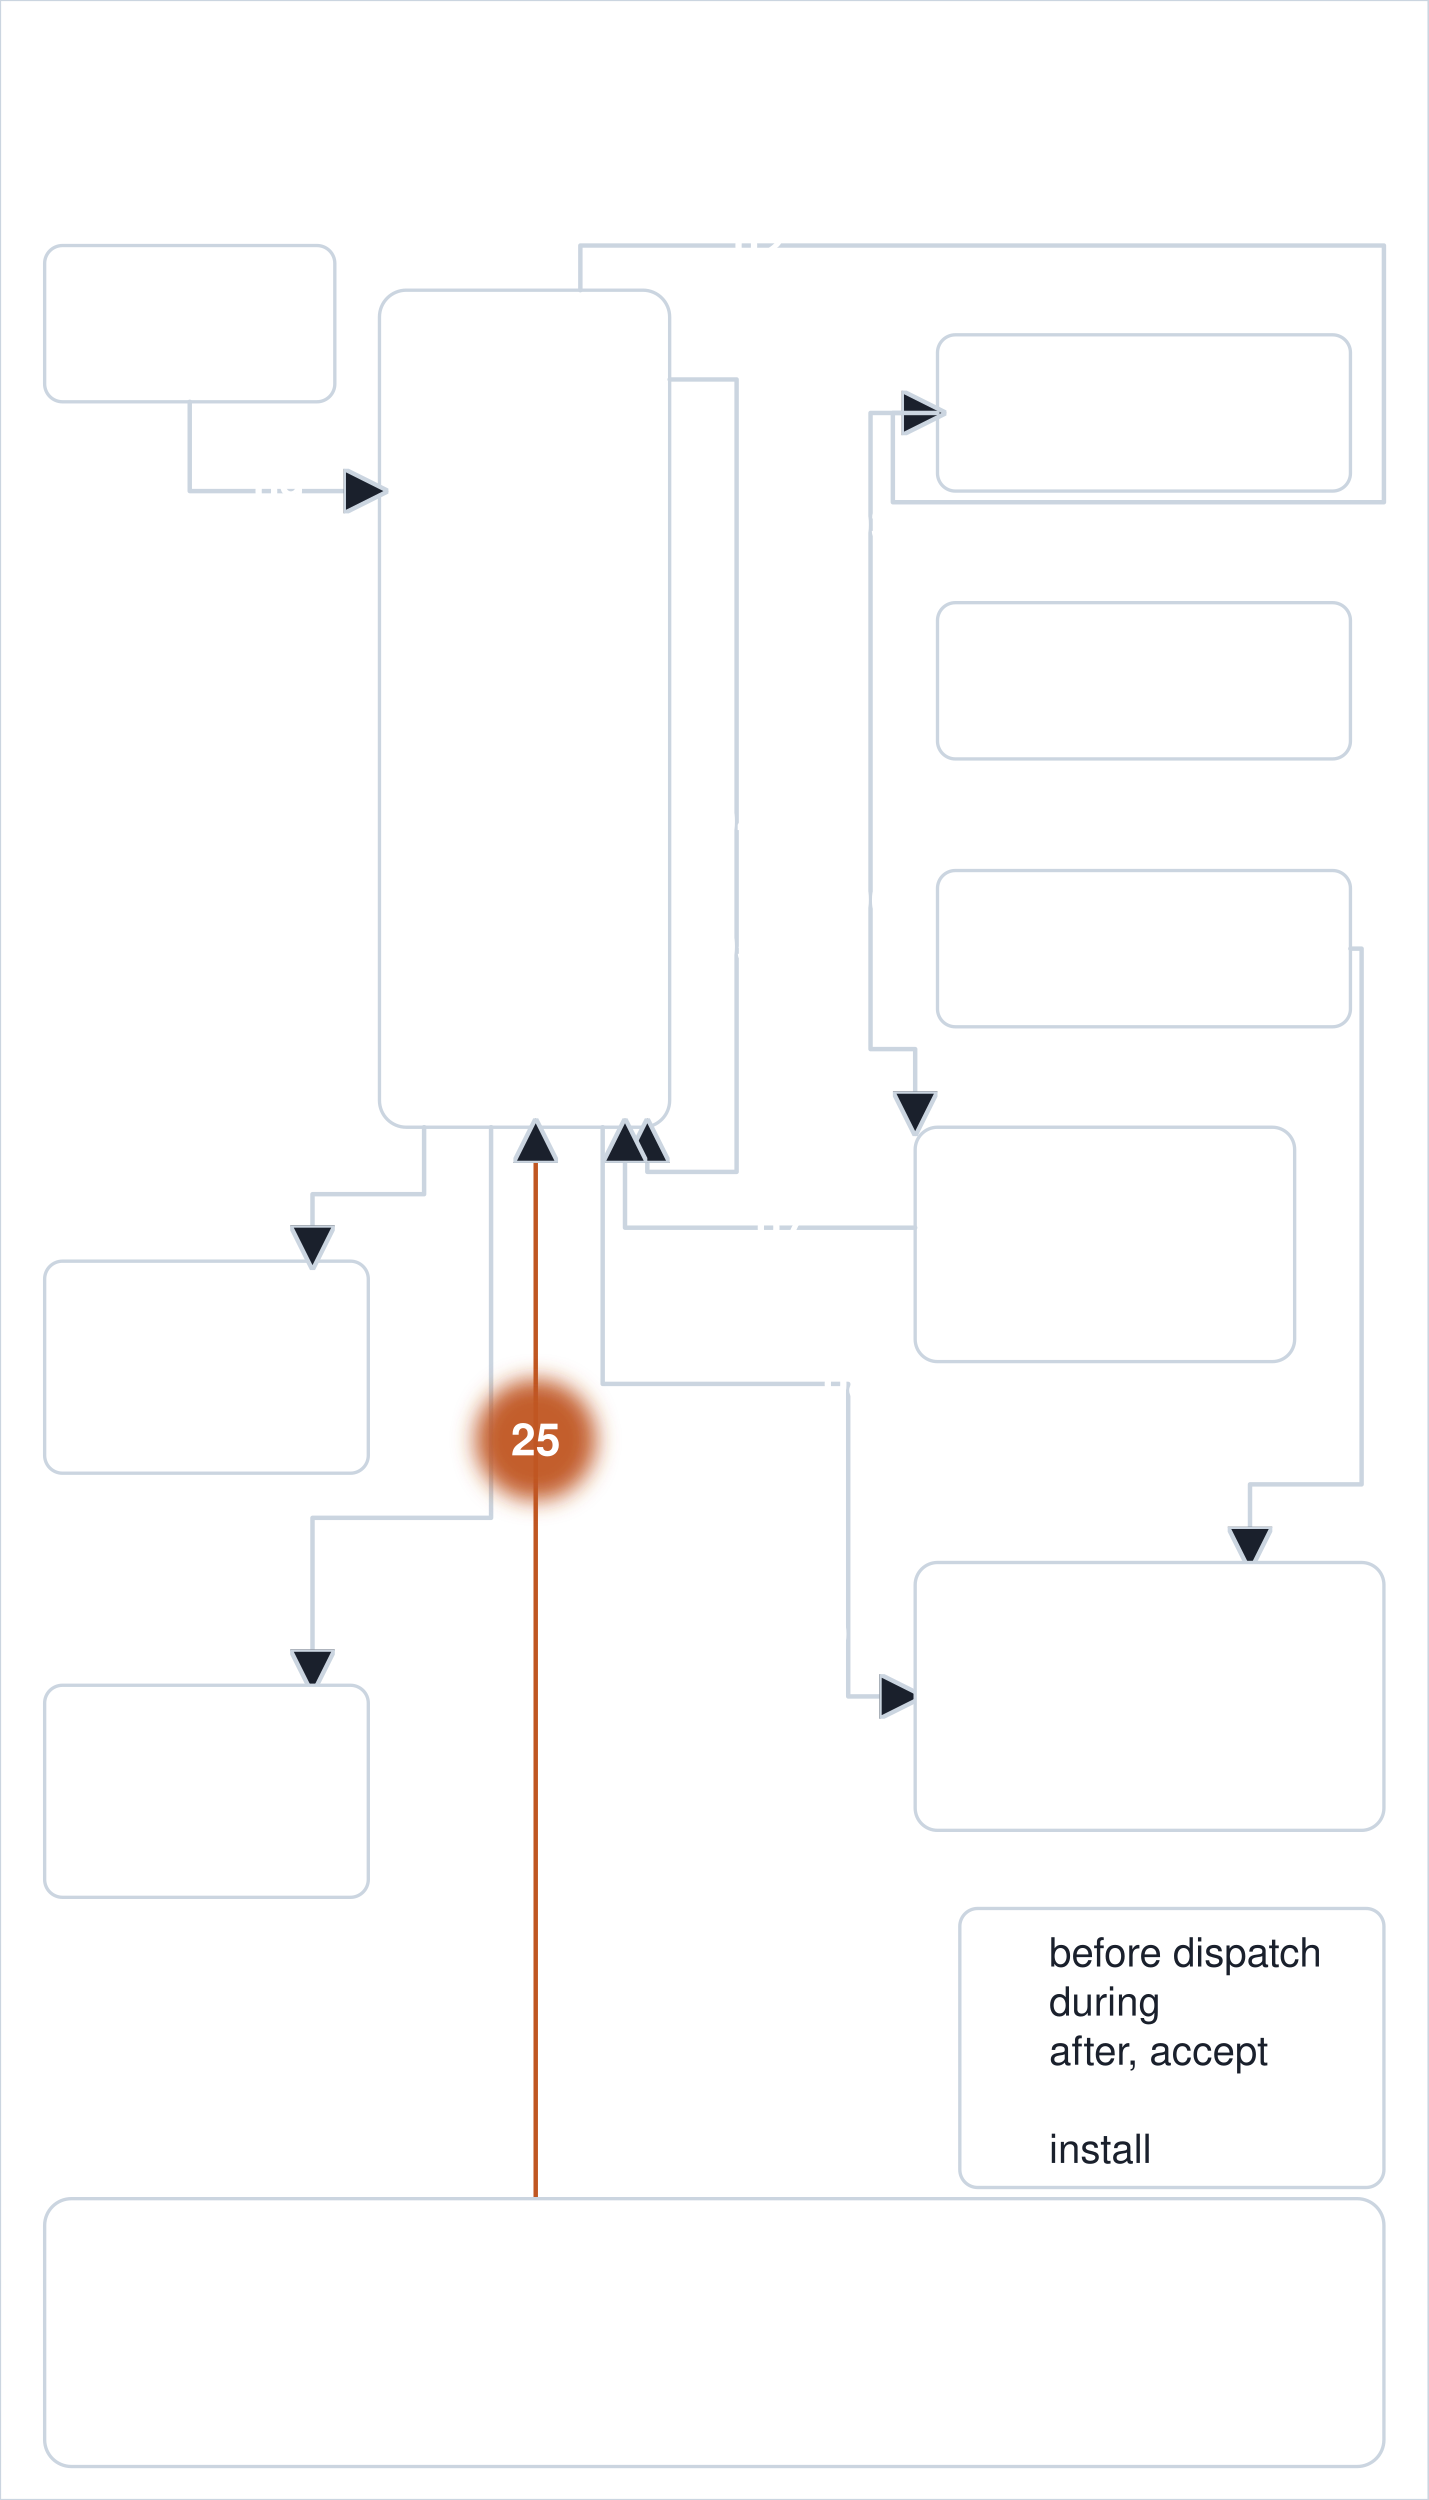
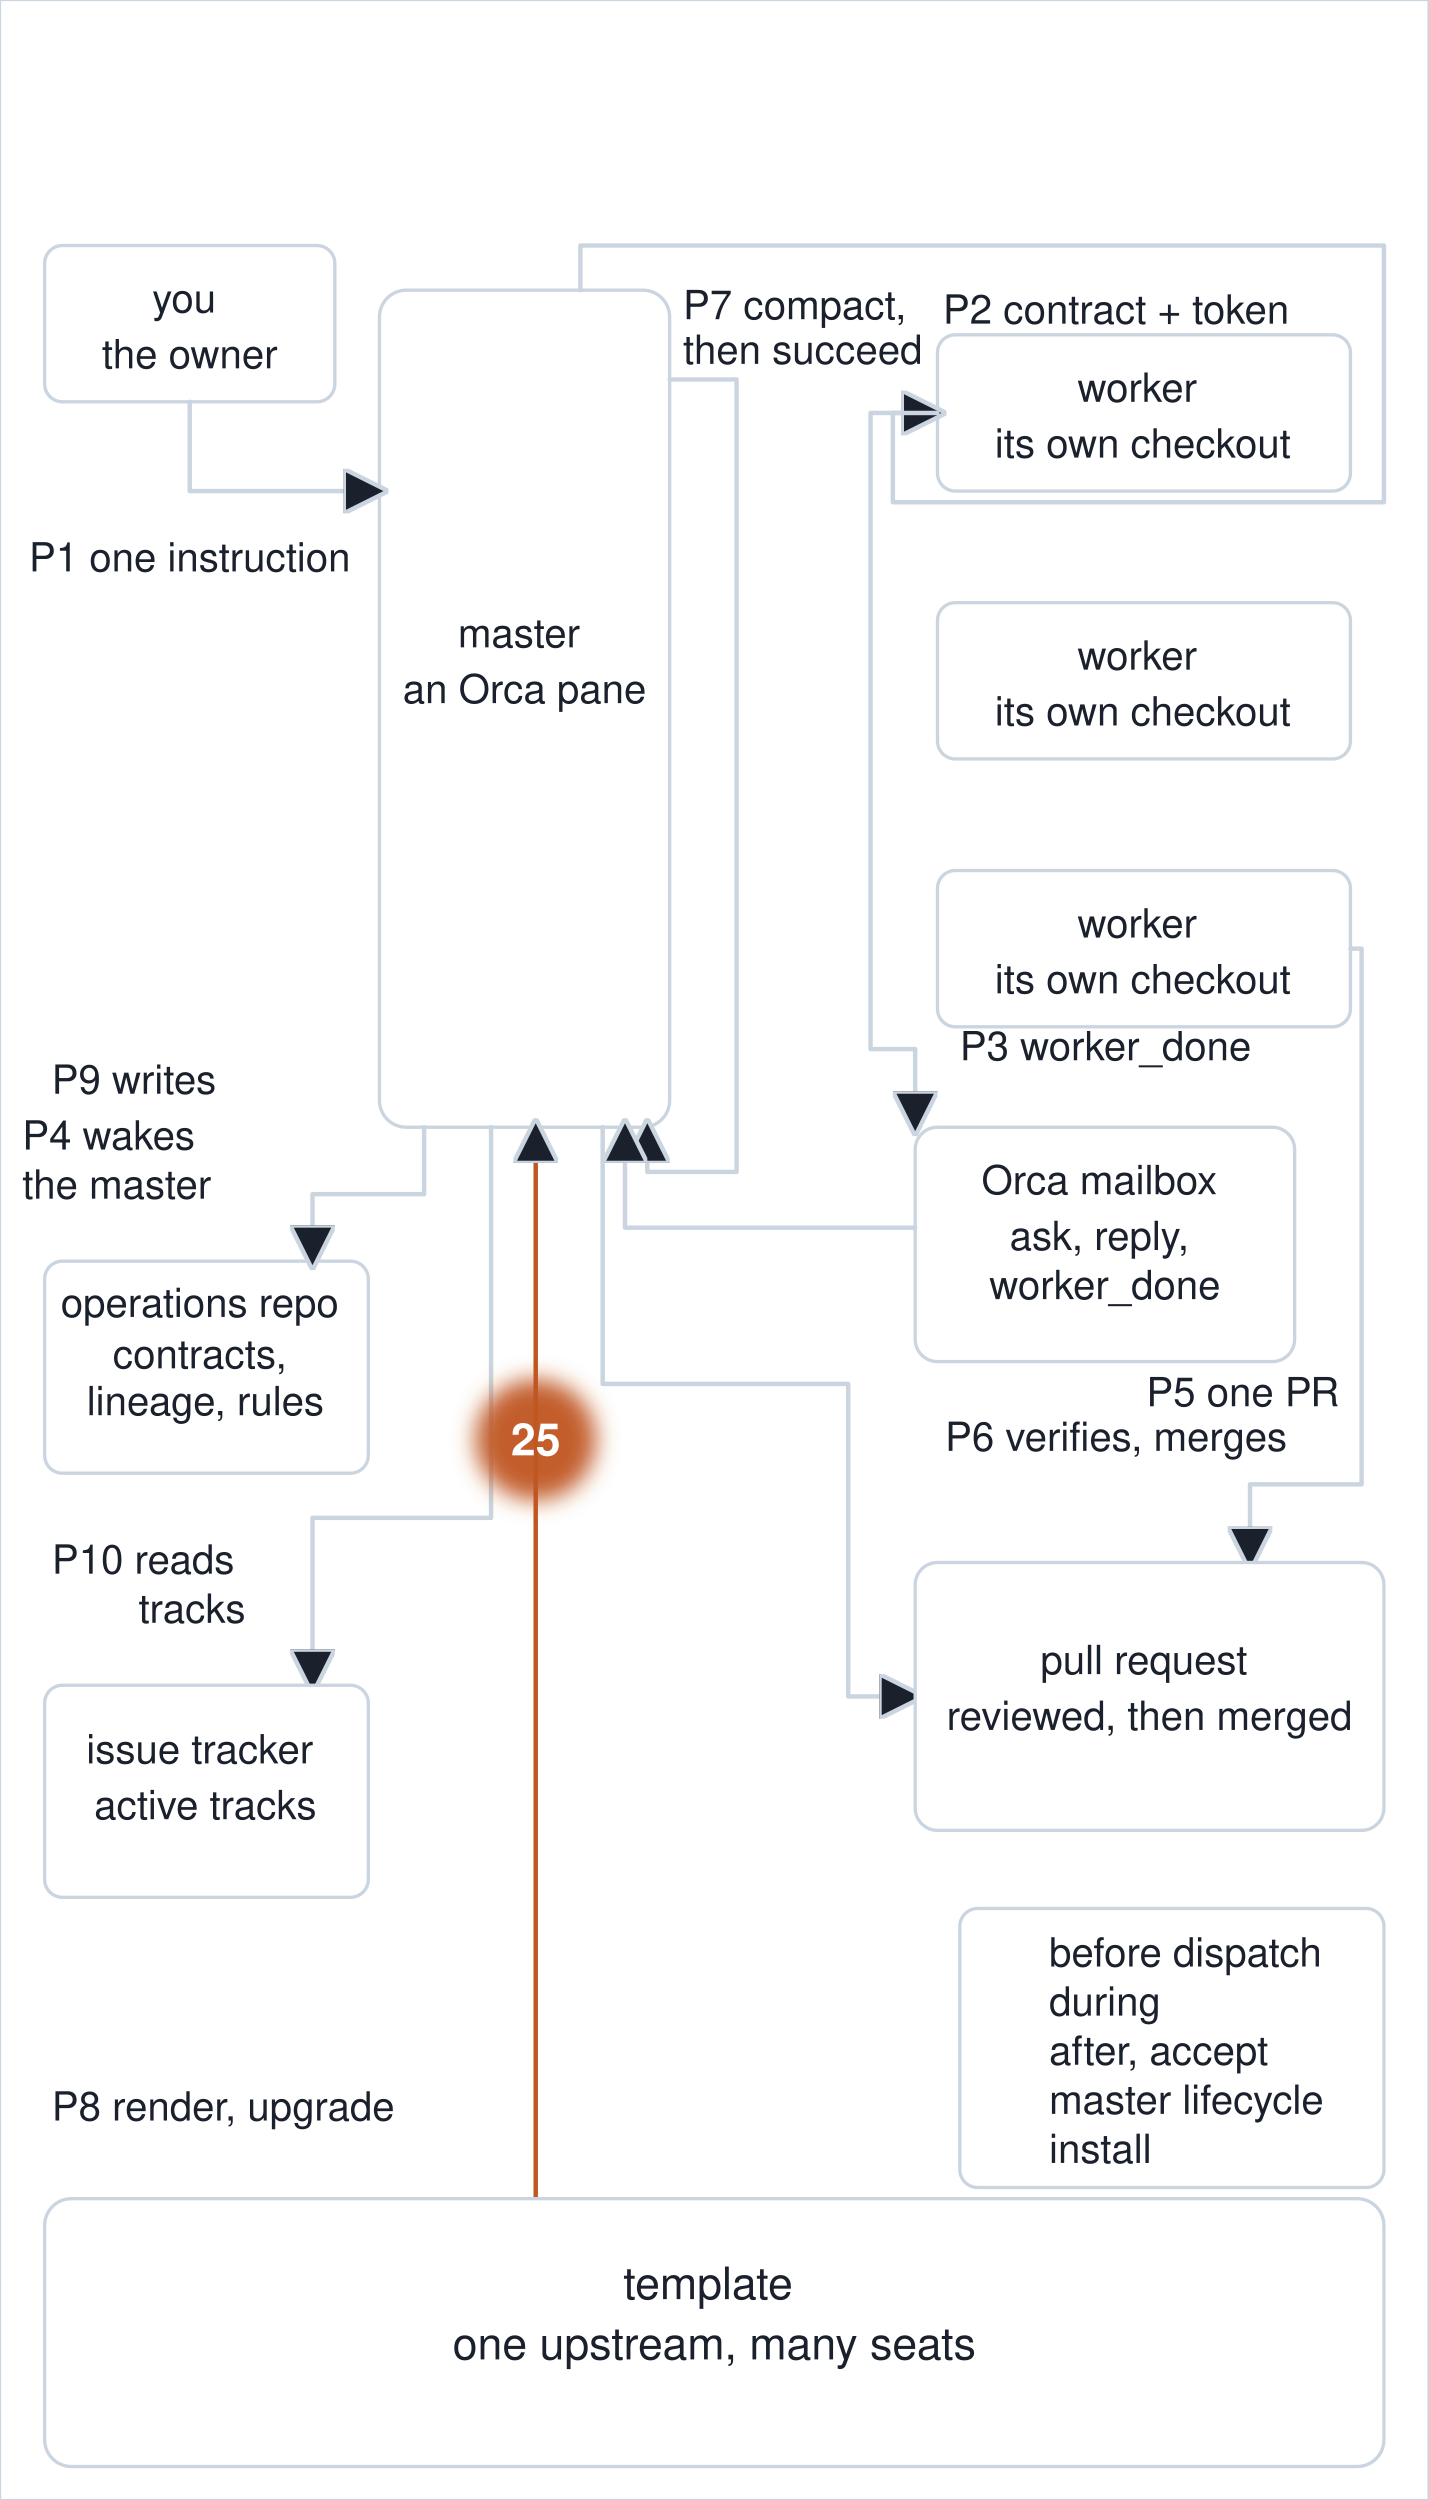
<svg xmlns="http://www.w3.org/2000/svg" width="640" height="1120" viewBox="0 0 640 1120" font-family="Helvetica, Arial, sans-serif">
  <defs>
    <marker id="system-arrow" markerWidth="10" markerHeight="10" refX="8" refY="5" orient="auto">
      <path d="M0,0 L10,5 L0,10 z" fill="#1a202c" stroke="#cbd5e0" />
    </marker>
    <filter id="glow-unit-25" x="-50%" y="-50%" width="200%" height="200%">
      <feGaussianBlur in="SourceGraphic" stdDeviation="5" result="coloredBlur" />
    </filter>
  </defs>
  <rect width="640" height="1120" fill="#ffffff" stroke="#cbd5e0" />
  <rect x="20" y="110" width="130" height="70" rx="8" fill="#ffffff" stroke="#cbd5e0" stroke-width="1.5" />
+   <text x="85" y="140" text-anchor="middle" font-size="18" fill="#1a202c">
+     <tspan x="85" dy="0">you</tspan>
+     <tspan x="85" dy="25">the owner</tspan>
+   </text>
  <rect x="170" y="130" width="130" height="375" rx="12" fill="#ffffff" stroke="#cbd5e0" stroke-width="1.5" />
+   <text x="235" y="290" text-anchor="middle" font-size="18" fill="#1a202c">
+     <tspan x="235" dy="0">master</tspan>
+     <tspan x="235" dy="25">an Orca pane</tspan>
+   </text>
  <rect x="420" y="150" width="185" height="70" rx="8" fill="#ffffff" stroke="#cbd5e0" stroke-width="1.5" />
+   <text x="512" y="180" text-anchor="middle" font-size="18" fill="#1a202c">
+     <tspan x="512" dy="0">worker</tspan>
+     <tspan x="512" dy="25">its own checkout</tspan>
+   </text>
  <rect x="420" y="270" width="185" height="70" rx="8" fill="#ffffff" stroke="#cbd5e0" stroke-width="1.5" />
+   <text x="512" y="300" text-anchor="middle" font-size="18" fill="#1a202c">
+     <tspan x="512" dy="0">worker</tspan>
+     <tspan x="512" dy="25">its own checkout</tspan>
+   </text>
  <rect x="420" y="390" width="185" height="70" rx="8" fill="#ffffff" stroke="#cbd5e0" stroke-width="1.5" />
+   <text x="512" y="420" text-anchor="middle" font-size="18" fill="#1a202c">
+     <tspan x="512" dy="0">worker</tspan>
+     <tspan x="512" dy="25">its own checkout</tspan>
+   </text>
  <path id="P1" d="M85 180 V220 H170" fill="none" stroke="#cbd5e0" stroke-width="2" stroke-linejoin="round" stroke-linecap="round" marker-end="url(#system-arrow)" />
-   <text x="125" y="227" text-anchor="middle" font-size="20" font-weight="bold" fill="#ffffff">09</text>
+   <text x="85" y="256" text-anchor="middle" font-size="18" fill="#1a202c">P1 one instruction</text>
  <path id="P2" d="M260 130 V110 H620 V225 H400 V185 H420" fill="none" stroke="#cbd5e0" stroke-width="2" stroke-linejoin="round" stroke-linecap="round" marker-end="url(#system-arrow)" />
-   <text x="340" y="117" text-anchor="middle" font-size="20" font-weight="bold" fill="#ffffff">02</text>
+   <text x="500" y="145" text-anchor="middle" font-size="18" fill="#1a202c">P2 contract + token</text>
  <path id="P7" d="M300 170 H330 V525 H290 V505" fill="none" stroke="#cbd5e0" stroke-width="2" stroke-linejoin="round" stroke-linecap="round" marker-end="url(#system-arrow)" />
-   <text x="330" y="375" text-anchor="middle" font-size="20" font-weight="bold" fill="#ffffff">04</text>
-   <text x="330" y="431" text-anchor="middle" font-size="20" font-weight="bold" fill="#ffffff">05</text>
+   <text x="306" y="143" text-anchor="start" font-size="18" fill="#1a202c">
+     <tspan x="306" dy="0">P7 compact,</tspan>
+     <tspan x="306" dy="20">then succeed</tspan>
+   </text>
  <path id="P3" d="M420 185 H390 V470 H410 V505" fill="none" stroke="#cbd5e0" stroke-width="2" stroke-linejoin="round" stroke-linecap="round" marker-end="url(#system-arrow)" />
-   <text x="390" y="242" text-anchor="middle" font-size="20" font-weight="bold" fill="#ffffff">03</text>
-   <text x="390" y="410" text-anchor="middle" font-size="20" font-weight="bold" fill="#ffffff">06</text>
+   <text x="430" y="475" text-anchor="start" font-size="18" fill="#1a202c">P3 worker_done</text>
  <rect x="410" y="505" width="170" height="105" rx="10" fill="#ffffff" stroke="#cbd5e0" stroke-width="1.5" />
+   <text x="495" y="535" text-anchor="middle" font-size="18" fill="#1a202c">
+     <tspan x="495" dy="0">Orca mailbox</tspan>
+     <tspan x="495" dy="25">ask, reply,</tspan>
+     <tspan x="495" dy="22">worker_done</tspan>
+   </text>
  <path id="P4" d="M410 550 H280 V505" fill="none" stroke="#cbd5e0" stroke-width="2" stroke-linejoin="round" stroke-linecap="round" marker-end="url(#system-arrow)" />
-   <text x="350" y="557" text-anchor="middle" font-size="20" font-weight="bold" fill="#ffffff">07</text>
+   <text x="10" y="515" text-anchor="start" font-size="18" fill="#1a202c">
+     <tspan x="10" dy="0">P4 wakes</tspan>
+     <tspan x="10" dy="22">the master</tspan>
+   </text>
  <path id="P5" d="M605 425 H610 V665 H560 V700" fill="none" stroke="#cbd5e0" stroke-width="2" stroke-linejoin="round" stroke-linecap="round" marker-end="url(#system-arrow)" />
+   <text x="600" y="630" text-anchor="end" font-size="18" fill="#1a202c">P5 one PR</text>
  <path id="P6" d="M270 505 V620 H380 V760 H410" fill="none" stroke="#cbd5e0" stroke-width="2" stroke-linejoin="round" stroke-linecap="round" marker-end="url(#system-arrow)" />
-   <text x="380" y="627" text-anchor="middle" font-size="20" font-weight="bold" fill="#ffffff">08</text>
-   <text x="380" y="739" text-anchor="middle" font-size="20" font-weight="bold" fill="#ffffff">01</text>
+   <text x="500" y="650" text-anchor="middle" font-size="18" fill="#1a202c">P6 verifies, merges</text>
  <rect x="20" y="565" width="145" height="95" rx="8" fill="#ffffff" stroke="#cbd5e0" stroke-width="1.5" />
+   <text x="92" y="590" text-anchor="middle" font-size="18" fill="#1a202c">
+     <tspan x="92" dy="0">operations repo</tspan>
+     <tspan x="92" dy="23">contracts,</tspan>
+     <tspan x="92" dy="21">lineage, rules</tspan>
+   </text>
  <path id="P9" d="M190 505 V535 H140 V565" fill="none" stroke="#cbd5e0" stroke-width="2" stroke-linejoin="round" stroke-linecap="round" marker-end="url(#system-arrow)" />
+   <text x="60" y="490" text-anchor="middle" font-size="18" fill="#1a202c">P9 writes</text>
  <path id="P10" d="M220 505 V680 H140 V755" fill="none" stroke="#cbd5e0" stroke-width="2" stroke-linejoin="round" stroke-linecap="round" marker-end="url(#system-arrow)" />
+   <text x="110" y="705" text-anchor="end" font-size="18" fill="#1a202c">
+     <tspan x="110" dy="0">P10 reads</tspan>
+     <tspan x="110" dy="22">tracks</tspan>
+   </text>
  <rect x="20" y="755" width="145" height="95" rx="8" fill="#ffffff" stroke="#cbd5e0" stroke-width="1.5" />
+   <text x="92" y="790" text-anchor="middle" font-size="18" fill="#1a202c">
+     <tspan x="92" dy="0">issue tracker</tspan>
+     <tspan x="92" dy="25">active tracks</tspan>
+   </text>
  <rect x="410" y="700" width="210" height="120" rx="10" fill="#ffffff" stroke="#cbd5e0" stroke-width="1.5" />
+   <text x="515" y="750" text-anchor="middle" font-size="18" fill="#1a202c">
+     <tspan x="515" dy="0">pull request</tspan>
+     <tspan x="515" dy="25">reviewed, then merged</tspan>
+   </text>
  <path id="P8" d="M240 985 V505" fill="none" stroke="#c05621" stroke-width="2" stroke-linejoin="round" stroke-linecap="round" marker-end="url(#system-arrow)" />
+   <text x="100" y="950" text-anchor="middle" font-size="18" fill="#1a202c">P8 render, upgrade</text>
  <circle id="check-25" cx="240" cy="645" r="26" fill="#c05621" stroke="#c05621" stroke-width="2" fill-opacity="0.95" filter="url(#glow-unit-25)" />
  <text x="240" y="652" text-anchor="middle" font-size="20" font-weight="bold" fill="#ffffff">25</text>
  <rect x="430" y="855" width="190" height="125" rx="8" fill="#ffffff" stroke="#cbd5e0" stroke-width="1.5" />
  <text x="470" y="881" font-size="18" fill="#1a202c">before dispatch</text>
  <text x="470" y="903" font-size="18" fill="#1a202c">during</text>
  <text x="470" y="925" font-size="18" fill="#1a202c">after, accept</text>
+   <text x="470" y="947" font-size="18" fill="#1a202c">master lifecycle</text>
  <text x="470" y="969" font-size="18" fill="#1a202c">install</text>
  <rect x="20" y="985" width="600" height="120" rx="12" fill="#ffffff" stroke="#cbd5e0" stroke-width="1.5" />
+   <text x="320" y="1030" text-anchor="middle" font-size="20" fill="#1a202c">
+     <tspan x="320" dy="0">template</tspan>
+     <tspan x="320" dy="27">one upstream, many seats</tspan>
+   </text>
</svg>
